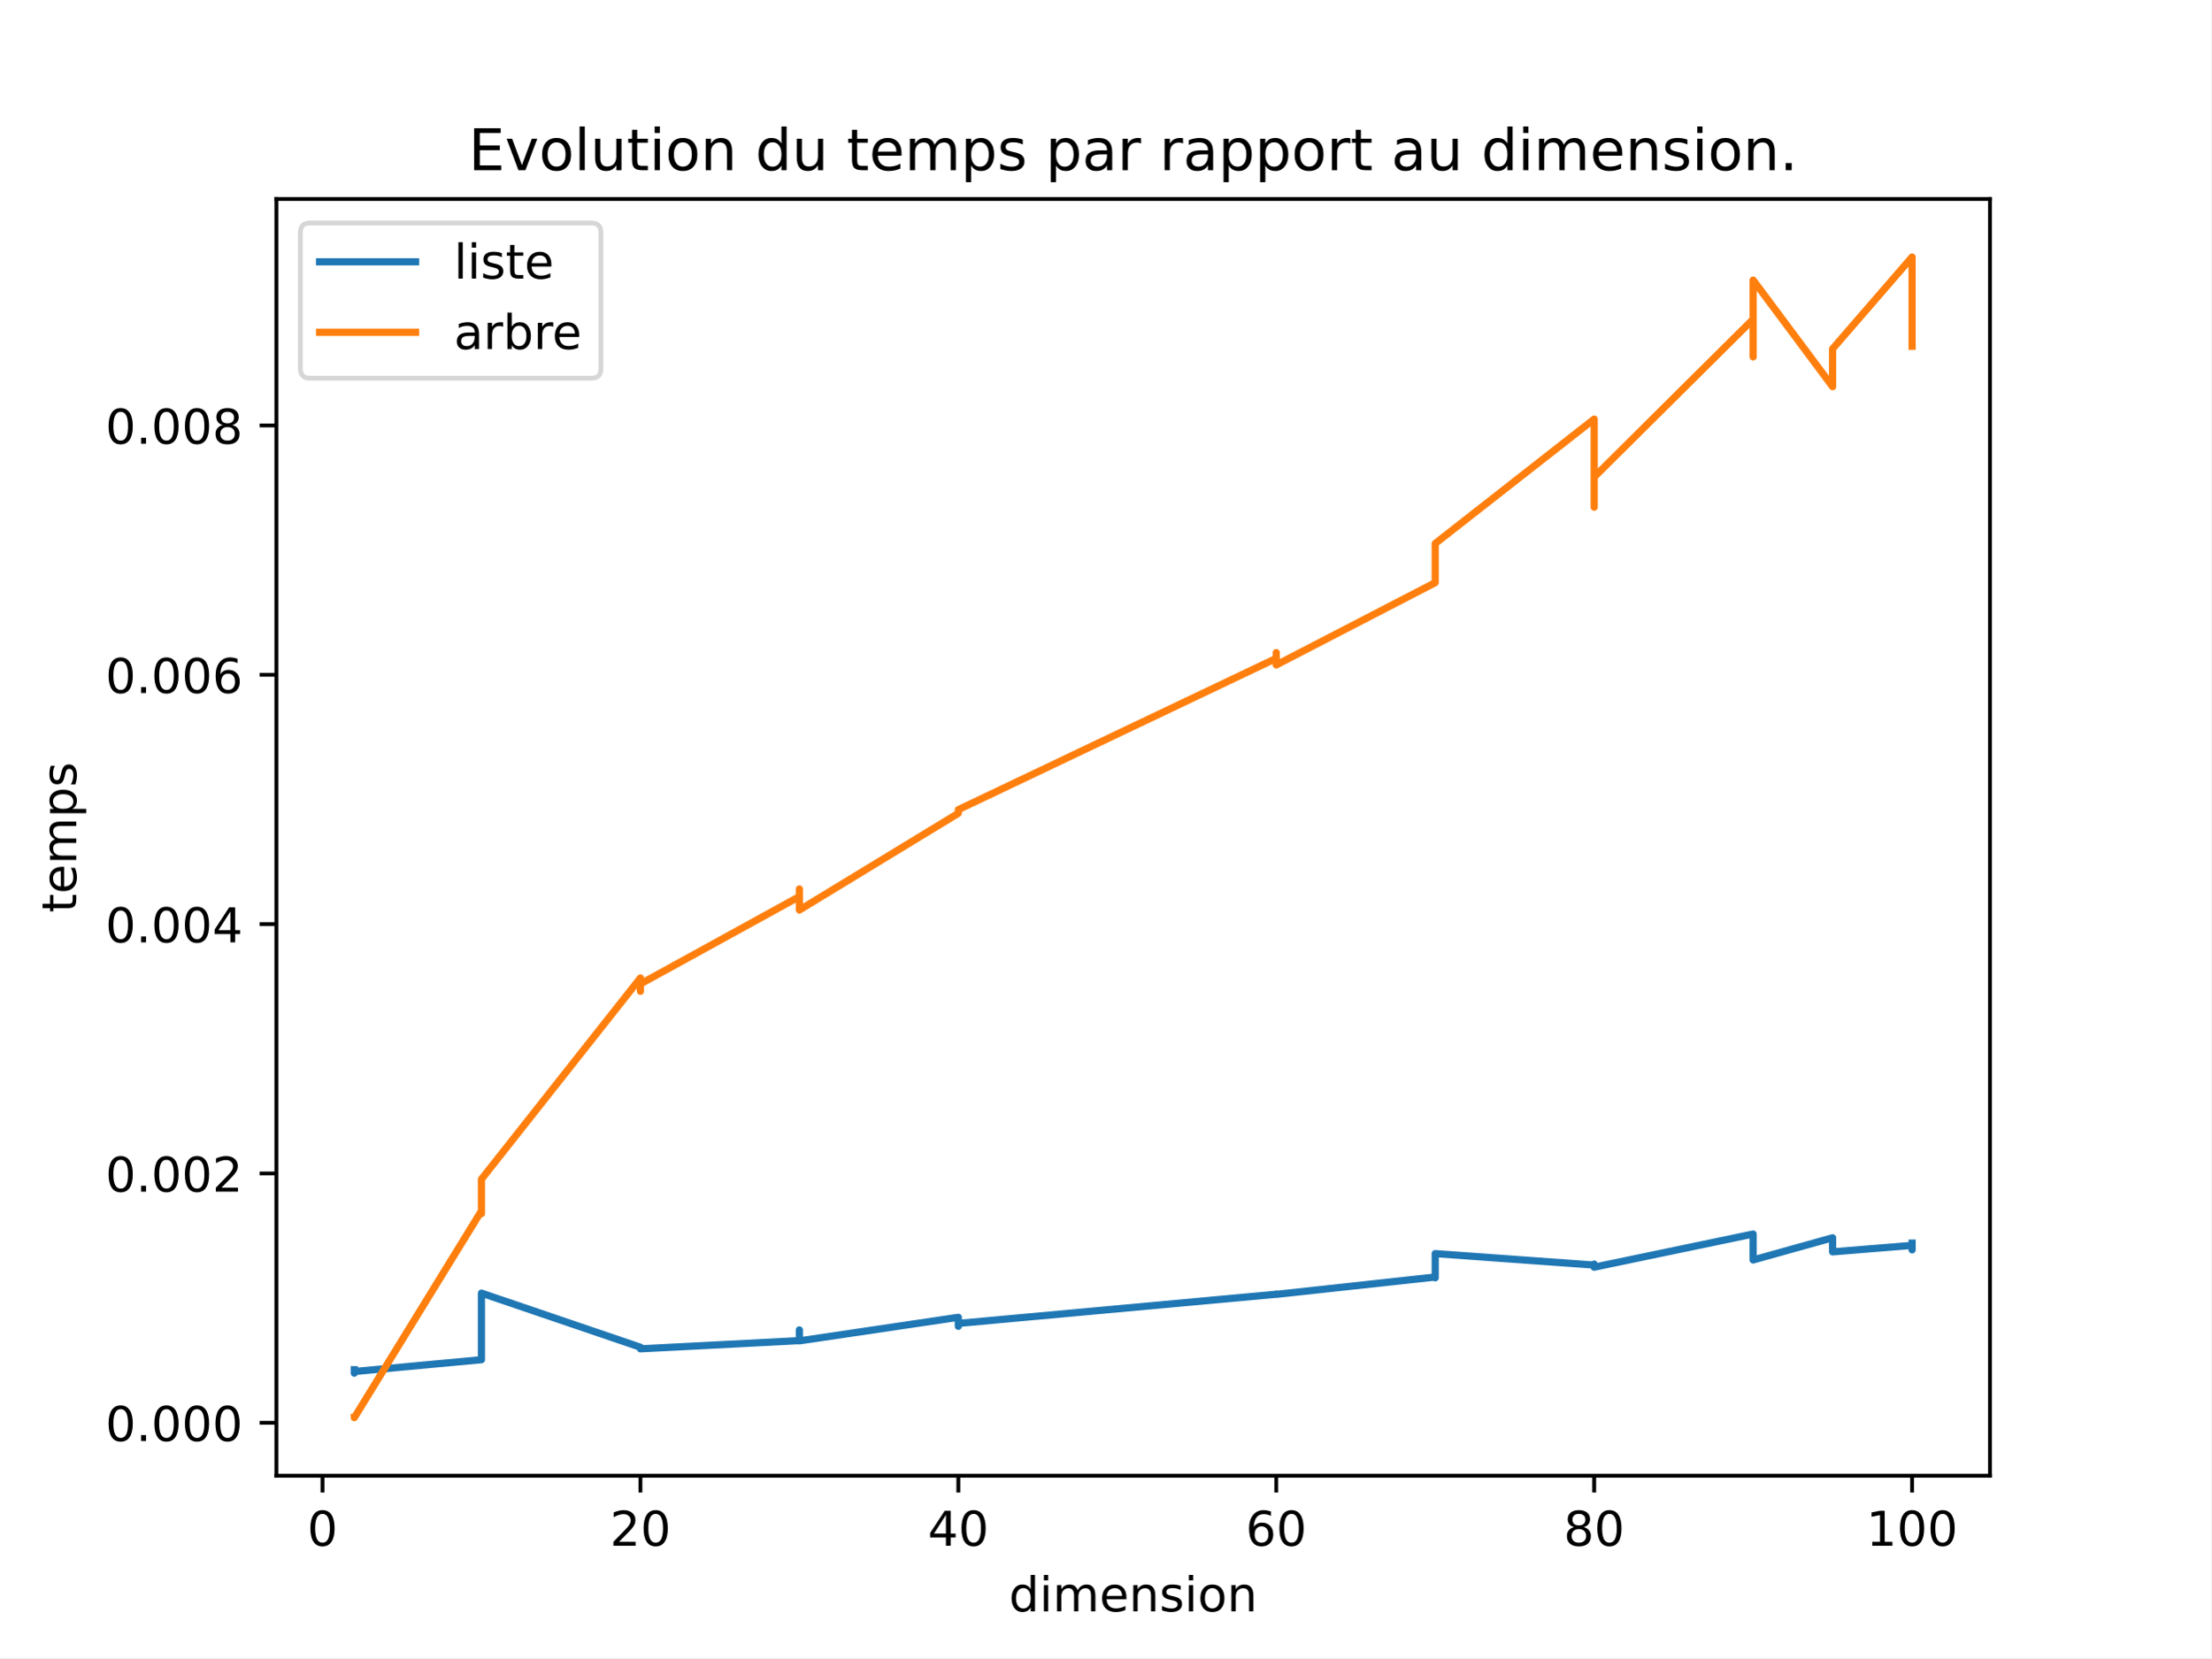
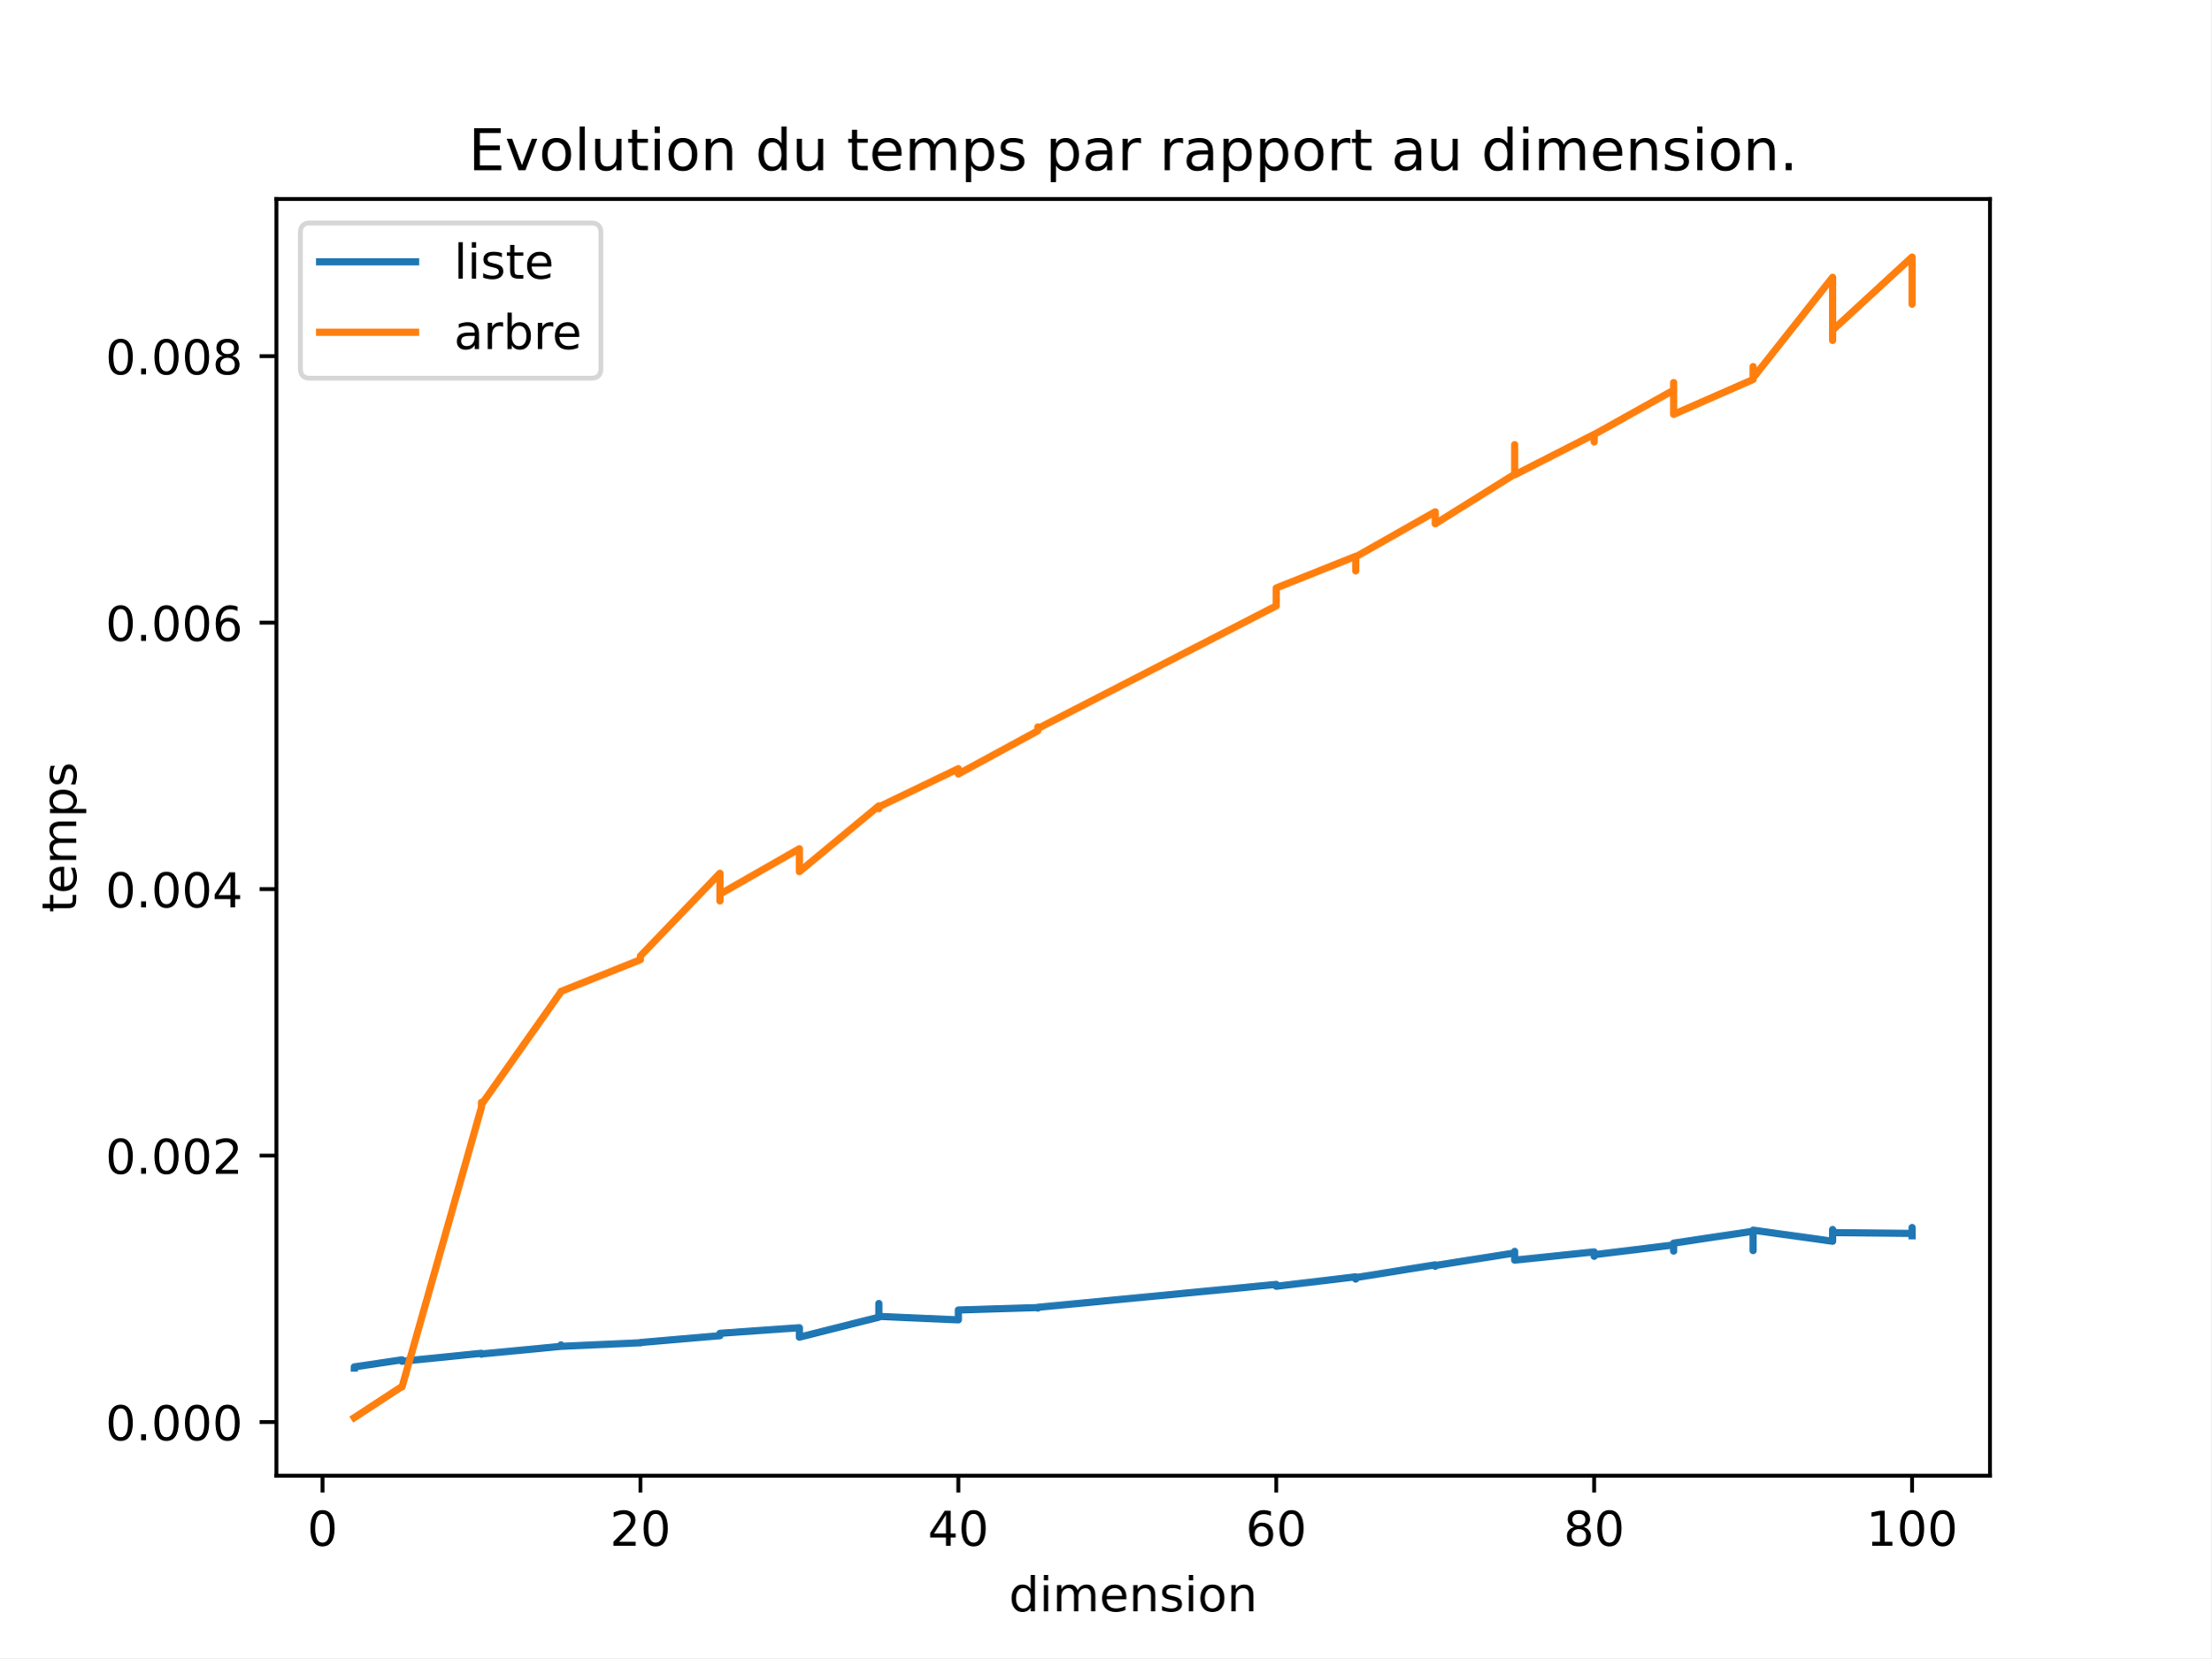
<svg xmlns="http://www.w3.org/2000/svg" xmlns:xlink="http://www.w3.org/1999/xlink" width="460.8pt" height="345.6pt" viewBox="0 0 460.8 345.6" version="1.1">
  <defs>
    <style type="text/css">*{stroke-linejoin: round; stroke-linecap: butt}</style>
  </defs>
  <g id="figure_1">
    <g id="patch_1">
      <path d="M 0 345.6  L 460.8 345.6  L 460.8 0  L 0 0  z " style="fill: #ffffff" />
    </g>
    <g id="axes_1">
      <g id="patch_2">
        <path d="M 57.6 307.584  L 414.72 307.584  L 414.72 41.472  L 57.6 41.472  z " style="fill: #ffffff" />
      </g>
      <g id="matplotlib.axis_1">
        <g id="xtick_1">
          <g id="line2d_1">
            <defs>
-               <path id="m267770578f" d="M 0 0  L 0 3.5  " style="stroke: #000000; stroke-width: 0.8" />
-             </defs>
-             <g>
-               <use xlink:href="#m267770578f" x="67.207" y="307.584" style="stroke: #000000; stroke-width: 0.8" />
+               <path id="me470b916b0" d="M 0 0  L 0 3.5  " style="stroke: #000000; stroke-width: 0.8" />
+             </defs>
+             <g>
+               <use xlink:href="#me470b916b0" x="67.207" y="307.584" style="stroke: #000000; stroke-width: 0.8" />
            </g>
          </g>
          <g id="text_1">
            <g transform="translate(64.02587 322.1824) scale(0.1 -0.1)">
              <defs>
                <path id="DejaVuSans-30" d="M 2034 4250  Q 1547 4250 1301 3770  Q 1056 3291 1056 2328  Q 1056 1369 1301 889  Q 1547 409 2034 409  Q 2525 409 2770 889  Q 3016 1369 3016 2328  Q 3016 3291 2770 3770  Q 2525 4250 2034 4250  z M 2034 4750  Q 2819 4750 3233 4129  Q 3647 3509 3647 2328  Q 3647 1150 3233 529  Q 2819 -91 2034 -91  Q 1250 -91 836 529  Q 422 1150 422 2328  Q 422 3509 836 4129  Q 1250 4750 2034 4750  z " transform="scale(0.015625)" />
              </defs>
              <use xlink:href="#DejaVuSans-30" />
            </g>
          </g>
        </g>
        <g id="xtick_2">
          <g id="line2d_2">
            <g>
-               <use xlink:href="#m267770578f" x="133.463" y="307.584" style="stroke: #000000; stroke-width: 0.8" />
+               <use xlink:href="#me470b916b0" x="133.463" y="307.584" style="stroke: #000000; stroke-width: 0.8" />
            </g>
          </g>
          <g id="text_2">
            <g transform="translate(127.1007 322.1824) scale(0.1 -0.1)">
              <defs>
                <path id="DejaVuSans-32" d="M 1228 531  L 3431 531  L 3431 0  L 469 0  L 469 531  Q 828 903 1448 1529  Q 2069 2156 2228 2338  Q 2531 2678 2651 2914  Q 2772 3150 2772 3378  Q 2772 3750 2511 3984  Q 2250 4219 1831 4219  Q 1534 4219 1204 4116  Q 875 4013 500 3803  L 500 4441  Q 881 4594 1212 4672  Q 1544 4750 1819 4750  Q 2544 4750 2975 4387  Q 3406 4025 3406 3419  Q 3406 3131 3298 2873  Q 3191 2616 2906 2266  Q 2828 2175 2409 1742  Q 1991 1309 1228 531  z " transform="scale(0.015625)" />
              </defs>
              <use xlink:href="#DejaVuSans-32" />
              <use xlink:href="#DejaVuSans-30" x="63.623" />
            </g>
          </g>
        </g>
        <g id="xtick_3">
          <g id="line2d_3">
            <g>
-               <use xlink:href="#m267770578f" x="199.719" y="307.584" style="stroke: #000000; stroke-width: 0.8" />
+               <use xlink:href="#me470b916b0" x="199.719" y="307.584" style="stroke: #000000; stroke-width: 0.8" />
            </g>
          </g>
          <g id="text_3">
            <g transform="translate(193.3567 322.1824) scale(0.1 -0.1)">
              <defs>
                <path id="DejaVuSans-34" d="M 2419 4116  L 825 1625  L 2419 1625  L 2419 4116  z M 2253 4666  L 3047 4666  L 3047 1625  L 3713 1625  L 3713 1100  L 3047 1100  L 3047 0  L 2419 0  L 2419 1100  L 313 1100  L 313 1709  L 2253 4666  z " transform="scale(0.015625)" />
              </defs>
              <use xlink:href="#DejaVuSans-34" />
              <use xlink:href="#DejaVuSans-30" x="63.623" />
            </g>
          </g>
        </g>
        <g id="xtick_4">
          <g id="line2d_4">
            <g>
-               <use xlink:href="#m267770578f" x="265.975" y="307.584" style="stroke: #000000; stroke-width: 0.8" />
+               <use xlink:href="#me470b916b0" x="265.975" y="307.584" style="stroke: #000000; stroke-width: 0.8" />
            </g>
          </g>
          <g id="text_4">
            <g transform="translate(259.6127 322.1824) scale(0.1 -0.1)">
              <defs>
                <path id="DejaVuSans-36" d="M 2113 2584  Q 1688 2584 1439 2293  Q 1191 2003 1191 1497  Q 1191 994 1439 701  Q 1688 409 2113 409  Q 2538 409 2786 701  Q 3034 994 3034 1497  Q 3034 2003 2786 2293  Q 2538 2584 2113 2584  z M 3366 4563  L 3366 3988  Q 3128 4100 2886 4159  Q 2644 4219 2406 4219  Q 1781 4219 1451 3797  Q 1122 3375 1075 2522  Q 1259 2794 1537 2939  Q 1816 3084 2150 3084  Q 2853 3084 3261 2657  Q 3669 2231 3669 1497  Q 3669 778 3244 343  Q 2819 -91 2113 -91  Q 1303 -91 875 529  Q 447 1150 447 2328  Q 447 3434 972 4092  Q 1497 4750 2381 4750  Q 2619 4750 2861 4703  Q 3103 4656 3366 4563  z " transform="scale(0.015625)" />
              </defs>
              <use xlink:href="#DejaVuSans-36" />
              <use xlink:href="#DejaVuSans-30" x="63.623" />
            </g>
          </g>
        </g>
        <g id="xtick_5">
          <g id="line2d_5">
            <g>
-               <use xlink:href="#m267770578f" x="332.231" y="307.584" style="stroke: #000000; stroke-width: 0.8" />
+               <use xlink:href="#me470b916b0" x="332.231" y="307.584" style="stroke: #000000; stroke-width: 0.8" />
            </g>
          </g>
          <g id="text_5">
            <g transform="translate(325.8687 322.1824) scale(0.1 -0.1)">
              <defs>
                <path id="DejaVuSans-38" d="M 2034 2216  Q 1584 2216 1326 1975  Q 1069 1734 1069 1313  Q 1069 891 1326 650  Q 1584 409 2034 409  Q 2484 409 2743 651  Q 3003 894 3003 1313  Q 3003 1734 2745 1975  Q 2488 2216 2034 2216  z M 1403 2484  Q 997 2584 770 2862  Q 544 3141 544 3541  Q 544 4100 942 4425  Q 1341 4750 2034 4750  Q 2731 4750 3128 4425  Q 3525 4100 3525 3541  Q 3525 3141 3298 2862  Q 3072 2584 2669 2484  Q 3125 2378 3379 2068  Q 3634 1759 3634 1313  Q 3634 634 3220 271  Q 2806 -91 2034 -91  Q 1263 -91 848 271  Q 434 634 434 1313  Q 434 1759 690 2068  Q 947 2378 1403 2484  z M 1172 3481  Q 1172 3119 1398 2916  Q 1625 2713 2034 2713  Q 2441 2713 2670 2916  Q 2900 3119 2900 3481  Q 2900 3844 2670 4047  Q 2441 4250 2034 4250  Q 1625 4250 1398 4047  Q 1172 3844 1172 3481  z " transform="scale(0.015625)" />
              </defs>
              <use xlink:href="#DejaVuSans-38" />
              <use xlink:href="#DejaVuSans-30" x="63.623" />
            </g>
          </g>
        </g>
        <g id="xtick_6">
          <g id="line2d_6">
            <g>
-               <use xlink:href="#m267770578f" x="398.487" y="307.584" style="stroke: #000000; stroke-width: 0.8" />
+               <use xlink:href="#me470b916b0" x="398.487" y="307.584" style="stroke: #000000; stroke-width: 0.8" />
            </g>
          </g>
          <g id="text_6">
            <g transform="translate(388.9435 322.1824) scale(0.1 -0.1)">
              <defs>
                <path id="DejaVuSans-31" d="M 794 531  L 1825 531  L 1825 4091  L 703 3866  L 703 4441  L 1819 4666  L 2450 4666  L 2450 531  L 3481 531  L 3481 0  L 794 0  L 794 531  z " transform="scale(0.015625)" />
              </defs>
              <use xlink:href="#DejaVuSans-31" />
              <use xlink:href="#DejaVuSans-30" x="63.623" />
              <use xlink:href="#DejaVuSans-30" x="127.246" />
            </g>
          </g>
        </g>
        <g id="text_7">
          <g transform="translate(210.2592 335.8606) scale(0.1 -0.1)">
            <defs>
              <path id="DejaVuSans-64" d="M 2906 2969  L 2906 4863  L 3481 4863  L 3481 0  L 2906 0  L 2906 525  Q 2725 213 2448 61  Q 2172 -91 1784 -91  Q 1150 -91 751 415  Q 353 922 353 1747  Q 353 2572 751 3078  Q 1150 3584 1784 3584  Q 2172 3584 2448 3432  Q 2725 3281 2906 2969  z M 947 1747  Q 947 1113 1208 752  Q 1469 391 1925 391  Q 2381 391 2643 752  Q 2906 1113 2906 1747  Q 2906 2381 2643 2742  Q 2381 3103 1925 3103  Q 1469 3103 1208 2742  Q 947 2381 947 1747  z " transform="scale(0.015625)" />
              <path id="DejaVuSans-69" d="M 603 3500  L 1178 3500  L 1178 0  L 603 0  L 603 3500  z M 603 4863  L 1178 4863  L 1178 4134  L 603 4134  L 603 4863  z " transform="scale(0.015625)" />
              <path id="DejaVuSans-6d" d="M 3328 2828  Q 3544 3216 3844 3400  Q 4144 3584 4550 3584  Q 5097 3584 5394 3201  Q 5691 2819 5691 2113  L 5691 0  L 5113 0  L 5113 2094  Q 5113 2597 4934 2840  Q 4756 3084 4391 3084  Q 3944 3084 3684 2787  Q 3425 2491 3425 1978  L 3425 0  L 2847 0  L 2847 2094  Q 2847 2600 2669 2842  Q 2491 3084 2119 3084  Q 1678 3084 1418 2786  Q 1159 2488 1159 1978  L 1159 0  L 581 0  L 581 3500  L 1159 3500  L 1159 2956  Q 1356 3278 1631 3431  Q 1906 3584 2284 3584  Q 2666 3584 2933 3390  Q 3200 3197 3328 2828  z " transform="scale(0.015625)" />
              <path id="DejaVuSans-65" d="M 3597 1894  L 3597 1613  L 953 1613  Q 991 1019 1311 708  Q 1631 397 2203 397  Q 2534 397 2845 478  Q 3156 559 3463 722  L 3463 178  Q 3153 47 2828 -22  Q 2503 -91 2169 -91  Q 1331 -91 842 396  Q 353 884 353 1716  Q 353 2575 817 3079  Q 1281 3584 2069 3584  Q 2775 3584 3186 3129  Q 3597 2675 3597 1894  z M 3022 2063  Q 3016 2534 2758 2815  Q 2500 3097 2075 3097  Q 1594 3097 1305 2825  Q 1016 2553 972 2059  L 3022 2063  z " transform="scale(0.015625)" />
              <path id="DejaVuSans-6e" d="M 3513 2113  L 3513 0  L 2938 0  L 2938 2094  Q 2938 2591 2744 2837  Q 2550 3084 2163 3084  Q 1697 3084 1428 2787  Q 1159 2491 1159 1978  L 1159 0  L 581 0  L 581 3500  L 1159 3500  L 1159 2956  Q 1366 3272 1645 3428  Q 1925 3584 2291 3584  Q 2894 3584 3203 3211  Q 3513 2838 3513 2113  z " transform="scale(0.015625)" />
              <path id="DejaVuSans-73" d="M 2834 3397  L 2834 2853  Q 2591 2978 2328 3040  Q 2066 3103 1784 3103  Q 1356 3103 1142 2972  Q 928 2841 928 2578  Q 928 2378 1081 2264  Q 1234 2150 1697 2047  L 1894 2003  Q 2506 1872 2764 1633  Q 3022 1394 3022 966  Q 3022 478 2636 193  Q 2250 -91 1575 -91  Q 1294 -91 989 -36  Q 684 19 347 128  L 347 722  Q 666 556 975 473  Q 1284 391 1588 391  Q 1994 391 2212 530  Q 2431 669 2431 922  Q 2431 1156 2273 1281  Q 2116 1406 1581 1522  L 1381 1569  Q 847 1681 609 1914  Q 372 2147 372 2553  Q 372 3047 722 3315  Q 1072 3584 1716 3584  Q 2034 3584 2315 3537  Q 2597 3491 2834 3397  z " transform="scale(0.015625)" />
              <path id="DejaVuSans-6f" d="M 1959 3097  Q 1497 3097 1228 2736  Q 959 2375 959 1747  Q 959 1119 1226 758  Q 1494 397 1959 397  Q 2419 397 2687 759  Q 2956 1122 2956 1747  Q 2956 2369 2687 2733  Q 2419 3097 1959 3097  z M 1959 3584  Q 2709 3584 3137 3096  Q 3566 2609 3566 1747  Q 3566 888 3137 398  Q 2709 -91 1959 -91  Q 1206 -91 779 398  Q 353 888 353 1747  Q 353 2609 779 3096  Q 1206 3584 1959 3584  z " transform="scale(0.015625)" />
            </defs>
            <use xlink:href="#DejaVuSans-64" />
            <use xlink:href="#DejaVuSans-69" x="63.477" />
            <use xlink:href="#DejaVuSans-6d" x="91.26" />
            <use xlink:href="#DejaVuSans-65" x="188.672" />
            <use xlink:href="#DejaVuSans-6e" x="250.195" />
            <use xlink:href="#DejaVuSans-73" x="313.574" />
            <use xlink:href="#DejaVuSans-69" x="365.674" />
            <use xlink:href="#DejaVuSans-6f" x="393.457" />
            <use xlink:href="#DejaVuSans-6e" x="454.639" />
          </g>
        </g>
      </g>
      <g id="matplotlib.axis_2">
        <g id="ytick_1">
          <g id="line2d_7">
            <defs>
-               <path id="md25ff4c60e" d="M 0 0  L -3.5 0  " style="stroke: #000000; stroke-width: 0.8" />
-             </defs>
-             <g>
-               <use xlink:href="#md25ff4c60e" x="57.6" y="296.553" style="stroke: #000000; stroke-width: 0.8" />
+               <path id="m416313a768" d="M 0 0  L -3.5 0  " style="stroke: #000000; stroke-width: 0.8" />
+             </defs>
+             <g>
+               <use xlink:href="#m416313a768" x="57.6" y="296.404" style="stroke: #000000; stroke-width: 0.8" />
            </g>
          </g>
          <g id="text_8">
-             <g transform="translate(21.97188 300.3526) scale(0.1 -0.1)">
+             <g transform="translate(21.97188 300.2037) scale(0.1 -0.1)">
              <defs>
                <path id="DejaVuSans-2e" d="M 684 794  L 1344 794  L 1344 0  L 684 0  L 684 794  z " transform="scale(0.015625)" />
              </defs>
              <use xlink:href="#DejaVuSans-30" />
              <use xlink:href="#DejaVuSans-2e" x="63.623" />
              <use xlink:href="#DejaVuSans-30" x="95.41" />
              <use xlink:href="#DejaVuSans-30" x="159.033" />
              <use xlink:href="#DejaVuSans-30" x="222.656" />
            </g>
          </g>
        </g>
        <g id="ytick_2">
          <g id="line2d_8">
            <g>
-               <use xlink:href="#md25ff4c60e" x="57.6" y="244.583" style="stroke: #000000; stroke-width: 0.8" />
+               <use xlink:href="#m416313a768" x="57.6" y="240.861" style="stroke: #000000; stroke-width: 0.8" />
            </g>
          </g>
          <g id="text_9">
-             <g transform="translate(21.97188 248.3827) scale(0.1 -0.1)">
+             <g transform="translate(21.97188 244.6601) scale(0.1 -0.1)">
              <use xlink:href="#DejaVuSans-30" />
              <use xlink:href="#DejaVuSans-2e" x="63.623" />
              <use xlink:href="#DejaVuSans-30" x="95.41" />
              <use xlink:href="#DejaVuSans-30" x="159.033" />
              <use xlink:href="#DejaVuSans-32" x="222.656" />
            </g>
          </g>
        </g>
        <g id="ytick_3">
          <g id="line2d_9">
            <g>
-               <use xlink:href="#md25ff4c60e" x="57.6" y="192.614" style="stroke: #000000; stroke-width: 0.8" />
+               <use xlink:href="#m416313a768" x="57.6" y="185.317" style="stroke: #000000; stroke-width: 0.8" />
            </g>
          </g>
          <g id="text_10">
-             <g transform="translate(21.97188 196.4128) scale(0.1 -0.1)">
+             <g transform="translate(21.97188 189.1166) scale(0.1 -0.1)">
              <use xlink:href="#DejaVuSans-30" />
              <use xlink:href="#DejaVuSans-2e" x="63.623" />
              <use xlink:href="#DejaVuSans-30" x="95.41" />
              <use xlink:href="#DejaVuSans-30" x="159.033" />
              <use xlink:href="#DejaVuSans-34" x="222.656" />
            </g>
          </g>
        </g>
        <g id="ytick_4">
          <g id="line2d_10">
            <g>
-               <use xlink:href="#md25ff4c60e" x="57.6" y="140.644" style="stroke: #000000; stroke-width: 0.8" />
+               <use xlink:href="#m416313a768" x="57.6" y="129.774" style="stroke: #000000; stroke-width: 0.8" />
            </g>
          </g>
          <g id="text_11">
-             <g transform="translate(21.97188 144.4428) scale(0.1 -0.1)">
+             <g transform="translate(21.97188 133.573) scale(0.1 -0.1)">
              <use xlink:href="#DejaVuSans-30" />
              <use xlink:href="#DejaVuSans-2e" x="63.623" />
              <use xlink:href="#DejaVuSans-30" x="95.41" />
              <use xlink:href="#DejaVuSans-30" x="159.033" />
              <use xlink:href="#DejaVuSans-36" x="222.656" />
            </g>
          </g>
        </g>
        <g id="ytick_5">
          <g id="line2d_11">
            <g>
-               <use xlink:href="#md25ff4c60e" x="57.6" y="88.674" style="stroke: #000000; stroke-width: 0.8" />
+               <use xlink:href="#m416313a768" x="57.6" y="74.23" style="stroke: #000000; stroke-width: 0.8" />
            </g>
          </g>
          <g id="text_12">
-             <g transform="translate(21.97188 92.4729) scale(0.1 -0.1)">
+             <g transform="translate(21.97188 78.02943) scale(0.1 -0.1)">
              <use xlink:href="#DejaVuSans-30" />
              <use xlink:href="#DejaVuSans-2e" x="63.623" />
              <use xlink:href="#DejaVuSans-30" x="95.41" />
              <use xlink:href="#DejaVuSans-30" x="159.033" />
              <use xlink:href="#DejaVuSans-38" x="222.656" />
            </g>
          </g>
        </g>
        <g id="text_13">
          <g transform="translate(15.89219 190.2139) rotate(-90) scale(0.1 -0.1)">
            <defs>
              <path id="DejaVuSans-74" d="M 1172 4494  L 1172 3500  L 2356 3500  L 2356 3053  L 1172 3053  L 1172 1153  Q 1172 725 1289 603  Q 1406 481 1766 481  L 2356 481  L 2356 0  L 1766 0  Q 1100 0 847 248  Q 594 497 594 1153  L 594 3053  L 172 3053  L 172 3500  L 594 3500  L 594 4494  L 1172 4494  z " transform="scale(0.015625)" />
              <path id="DejaVuSans-70" d="M 1159 525  L 1159 -1331  L 581 -1331  L 581 3500  L 1159 3500  L 1159 2969  Q 1341 3281 1617 3432  Q 1894 3584 2278 3584  Q 2916 3584 3314 3078  Q 3713 2572 3713 1747  Q 3713 922 3314 415  Q 2916 -91 2278 -91  Q 1894 -91 1617 61  Q 1341 213 1159 525  z M 3116 1747  Q 3116 2381 2855 2742  Q 2594 3103 2138 3103  Q 1681 3103 1420 2742  Q 1159 2381 1159 1747  Q 1159 1113 1420 752  Q 1681 391 2138 391  Q 2594 391 2855 752  Q 3116 1113 3116 1747  z " transform="scale(0.015625)" />
            </defs>
            <use xlink:href="#DejaVuSans-74" />
            <use xlink:href="#DejaVuSans-65" x="39.209" />
            <use xlink:href="#DejaVuSans-6d" x="100.732" />
            <use xlink:href="#DejaVuSans-70" x="198.145" />
            <use xlink:href="#DejaVuSans-73" x="261.621" />
          </g>
        </g>
      </g>
      <g id="line2d_12">
-         <path d="M 73.833 285.484  L 73.833 286.211  L 73.833 285.874  L 100.335 283.405  L 100.335 283.171  L 100.335 269.529  L 133.463 280.806  L 133.463 281.144  L 133.463 281.144  L 166.591 279.429  L 166.591 277.195  L 166.591 279.481  L 199.719 274.57  L 199.719 276.441  L 199.719 275.843  L 265.975 269.763  L 265.975 269.711  L 265.975 269.789  L 299.103 266.177  L 299.103 266.333  L 299.103 261.292  L 332.231 263.682  L 332.231 263.475  L 332.231 264.124  L 365.359 257.212  L 365.359 257.836  L 365.359 262.617  L 381.923 257.992  L 381.923 258.485  L 381.923 260.928  L 398.487 259.577  L 398.487 260.512  L 398.487 259.109  " clip-path="url(#pfd10f7c327)" style="fill: none; stroke: #1f77b4; stroke-width: 1.5; stroke-linecap: square" />
+         <path d="M 73.833 285.157  L 73.833 285.101  L 73.833 284.907  L 83.771 283.435  L 83.771 283.602  L 83.771 283.741  L 100.335 282.074  L 100.335 282.269  L 100.335 282.213  L 116.899 280.63  L 116.899 280.325  L 116.899 280.63  L 133.463 279.88  L 133.463 279.908  L 133.463 279.825  L 150.027 278.408  L 150.027 278.186  L 150.027 277.908  L 166.591 276.742  L 166.591 278.325  L 166.591 278.714  L 183.155 274.548  L 183.155 271.688  L 183.155 274.381  L 199.719 275.104  L 199.719 274.27  L 199.719 273.048  L 216.283 272.549  L 216.283 272.66  L 216.283 272.493  L 265.975 267.716  L 265.975 267.938  L 265.975 268.105  L 282.539 266.133  L 282.539 266.605  L 282.539 266.3  L 299.103 263.634  L 299.103 263.939  L 299.103 263.773  L 315.667 261.162  L 315.667 260.829  L 315.667 262.662  L 332.231 260.94  L 332.231 261.856  L 332.231 261.523  L 348.795 259.496  L 348.795 260.773  L 348.795 259.107  L 365.359 256.635  L 365.359 260.662  L 365.359 256.413  L 381.923 258.718  L 381.923 256.274  L 381.923 256.913  L 398.487 257.08  L 398.487 255.858  L 398.487 257.58  " clip-path="url(#p8311759d37)" style="fill: none; stroke: #1f77b4; stroke-width: 1.5; stroke-linecap: square" />
      </g>
      <g id="line2d_13">
-         <path d="M 73.833 295.436  L 73.833 295.488  L 73.833 295.488  L 100.335 252.379  L 100.335 252.977  L 100.335 245.779  L 133.463 203.839  L 133.463 206.619  L 133.463 205.086  L 166.591 186.871  L 166.591 185.286  L 166.591 189.677  L 199.719 169.513  L 199.719 169.097  L 199.719 168.759  L 265.975 137.214  L 265.975 136.018  L 265.975 138.591  L 299.103 121.441  L 299.103 121.389  L 299.103 113.281  L 332.231 87.348  L 332.231 105.72  L 332.231 99.431  L 365.359 66.534  L 365.359 74.382  L 365.359 58.375  L 381.923 80.592  L 381.923 76.409  L 381.923 72.693  L 398.487 53.568  L 398.487 57.752  L 398.487 72.173  " clip-path="url(#pfd10f7c327)" style="fill: none; stroke: #ff7f0e; stroke-width: 1.5; stroke-linecap: square" />
+         <path d="M 73.833 295.488  L 73.833 295.488  L 73.833 295.488  L 83.771 288.989  L 83.771 288.906  L 83.771 289.1  L 100.335 230.78  L 100.335 229.752  L 100.335 230.224  L 116.899 206.729  L 116.899 206.729  L 116.899 206.646  L 133.463 200.036  L 133.463 199.259  L 133.463 199.259  L 150.027 182.012  L 150.027 187.789  L 150.027 186.373  L 166.591 176.902  L 166.591 179.18  L 166.591 181.679  L 183.155 167.96  L 183.155 168.571  L 183.155 168.182  L 199.719 160.212  L 199.719 160.351  L 199.719 161.323  L 216.283 152.324  L 216.283 151.519  L 216.283 151.852  L 265.975 126.275  L 265.975 125.886  L 265.975 122.553  L 282.539 115.943  L 282.539 118.998  L 282.539 116.055  L 299.103 106.668  L 299.103 108.334  L 299.103 109.167  L 315.667 98.836  L 315.667 92.671  L 315.667 98.975  L 332.231 90.532  L 332.231 92.115  L 332.231 90.56  L 348.795 81.312  L 348.795 79.729  L 348.795 86.366  L 365.359 79.09  L 365.359 76.396  L 365.359 78.757  L 381.923 57.789  L 381.923 70.953  L 381.923 68.815  L 398.487 53.568  L 398.487 63.399  L 398.487 59.372  " clip-path="url(#p8311759d37)" style="fill: none; stroke: #ff7f0e; stroke-width: 1.5; stroke-linecap: square" />
      </g>
      <g id="patch_3">
        <path d="M 57.6 307.584  L 57.6 41.472  " style="fill: none; stroke: #000000; stroke-width: 0.8; stroke-linejoin: miter; stroke-linecap: square" />
      </g>
      <g id="patch_4">
        <path d="M 414.72 307.584  L 414.72 41.472  " style="fill: none; stroke: #000000; stroke-width: 0.8; stroke-linejoin: miter; stroke-linecap: square" />
      </g>
      <g id="patch_5">
        <path d="M 57.6 307.584  L 414.72 307.584  " style="fill: none; stroke: #000000; stroke-width: 0.8; stroke-linejoin: miter; stroke-linecap: square" />
      </g>
      <g id="patch_6">
        <path d="M 57.6 41.472  L 414.72 41.472  " style="fill: none; stroke: #000000; stroke-width: 0.8; stroke-linejoin: miter; stroke-linecap: square" />
      </g>
      <g id="text_14">
        <g transform="translate(97.63688 35.472) scale(0.12 -0.12)">
          <defs>
            <path id="DejaVuSans-45" d="M 628 4666  L 3578 4666  L 3578 4134  L 1259 4134  L 1259 2753  L 3481 2753  L 3481 2222  L 1259 2222  L 1259 531  L 3634 531  L 3634 0  L 628 0  L 628 4666  z " transform="scale(0.015625)" />
            <path id="DejaVuSans-76" d="M 191 3500  L 800 3500  L 1894 563  L 2988 3500  L 3597 3500  L 2284 0  L 1503 0  L 191 3500  z " transform="scale(0.015625)" />
            <path id="DejaVuSans-6c" d="M 603 4863  L 1178 4863  L 1178 0  L 603 0  L 603 4863  z " transform="scale(0.015625)" />
            <path id="DejaVuSans-75" d="M 544 1381  L 544 3500  L 1119 3500  L 1119 1403  Q 1119 906 1312 657  Q 1506 409 1894 409  Q 2359 409 2629 706  Q 2900 1003 2900 1516  L 2900 3500  L 3475 3500  L 3475 0  L 2900 0  L 2900 538  Q 2691 219 2414 64  Q 2138 -91 1772 -91  Q 1169 -91 856 284  Q 544 659 544 1381  z M 1991 3584  L 1991 3584  z " transform="scale(0.015625)" />
            <path id="DejaVuSans-20" transform="scale(0.015625)" />
            <path id="DejaVuSans-61" d="M 2194 1759  Q 1497 1759 1228 1600  Q 959 1441 959 1056  Q 959 750 1161 570  Q 1363 391 1709 391  Q 2188 391 2477 730  Q 2766 1069 2766 1631  L 2766 1759  L 2194 1759  z M 3341 1997  L 3341 0  L 2766 0  L 2766 531  Q 2569 213 2275 61  Q 1981 -91 1556 -91  Q 1019 -91 701 211  Q 384 513 384 1019  Q 384 1609 779 1909  Q 1175 2209 1959 2209  L 2766 2209  L 2766 2266  Q 2766 2663 2505 2880  Q 2244 3097 1772 3097  Q 1472 3097 1187 3025  Q 903 2953 641 2809  L 641 3341  Q 956 3463 1253 3523  Q 1550 3584 1831 3584  Q 2591 3584 2966 3190  Q 3341 2797 3341 1997  z " transform="scale(0.015625)" />
            <path id="DejaVuSans-72" d="M 2631 2963  Q 2534 3019 2420 3045  Q 2306 3072 2169 3072  Q 1681 3072 1420 2755  Q 1159 2438 1159 1844  L 1159 0  L 581 0  L 581 3500  L 1159 3500  L 1159 2956  Q 1341 3275 1631 3429  Q 1922 3584 2338 3584  Q 2397 3584 2469 3576  Q 2541 3569 2628 3553  L 2631 2963  z " transform="scale(0.015625)" />
          </defs>
          <use xlink:href="#DejaVuSans-45" />
          <use xlink:href="#DejaVuSans-76" x="63.184" />
          <use xlink:href="#DejaVuSans-6f" x="122.363" />
          <use xlink:href="#DejaVuSans-6c" x="183.545" />
          <use xlink:href="#DejaVuSans-75" x="211.328" />
          <use xlink:href="#DejaVuSans-74" x="274.707" />
          <use xlink:href="#DejaVuSans-69" x="313.916" />
          <use xlink:href="#DejaVuSans-6f" x="341.699" />
          <use xlink:href="#DejaVuSans-6e" x="402.881" />
          <use xlink:href="#DejaVuSans-20" x="466.26" />
          <use xlink:href="#DejaVuSans-64" x="498.047" />
          <use xlink:href="#DejaVuSans-75" x="561.523" />
          <use xlink:href="#DejaVuSans-20" x="624.902" />
          <use xlink:href="#DejaVuSans-74" x="656.689" />
          <use xlink:href="#DejaVuSans-65" x="695.898" />
          <use xlink:href="#DejaVuSans-6d" x="757.422" />
          <use xlink:href="#DejaVuSans-70" x="854.834" />
          <use xlink:href="#DejaVuSans-73" x="918.311" />
          <use xlink:href="#DejaVuSans-20" x="970.41" />
          <use xlink:href="#DejaVuSans-70" x="1002.197" />
          <use xlink:href="#DejaVuSans-61" x="1065.674" />
          <use xlink:href="#DejaVuSans-72" x="1126.953" />
          <use xlink:href="#DejaVuSans-20" x="1168.066" />
          <use xlink:href="#DejaVuSans-72" x="1199.854" />
          <use xlink:href="#DejaVuSans-61" x="1240.967" />
          <use xlink:href="#DejaVuSans-70" x="1302.246" />
          <use xlink:href="#DejaVuSans-70" x="1365.723" />
          <use xlink:href="#DejaVuSans-6f" x="1429.199" />
          <use xlink:href="#DejaVuSans-72" x="1490.381" />
          <use xlink:href="#DejaVuSans-74" x="1531.494" />
          <use xlink:href="#DejaVuSans-20" x="1570.703" />
          <use xlink:href="#DejaVuSans-61" x="1602.49" />
          <use xlink:href="#DejaVuSans-75" x="1663.77" />
          <use xlink:href="#DejaVuSans-20" x="1727.148" />
          <use xlink:href="#DejaVuSans-64" x="1758.936" />
          <use xlink:href="#DejaVuSans-69" x="1822.412" />
          <use xlink:href="#DejaVuSans-6d" x="1850.195" />
          <use xlink:href="#DejaVuSans-65" x="1947.607" />
          <use xlink:href="#DejaVuSans-6e" x="2009.131" />
          <use xlink:href="#DejaVuSans-73" x="2072.51" />
          <use xlink:href="#DejaVuSans-69" x="2124.609" />
          <use xlink:href="#DejaVuSans-6f" x="2152.393" />
          <use xlink:href="#DejaVuSans-6e" x="2213.574" />
          <use xlink:href="#DejaVuSans-2e" x="2276.953" />
        </g>
      </g>
      <g id="legend_1">
        <g id="patch_7">
          <path d="M 64.6 78.828  L 123.227 78.828  Q 125.227 78.828 125.227 76.828  L 125.227 48.472  Q 125.227 46.472 123.227 46.472  L 64.6 46.472  Q 62.6 46.472 62.6 48.472  L 62.6 76.828  Q 62.6 78.828 64.6 78.828  z " style="fill: #ffffff; opacity: 0.8; stroke: #cccccc; stroke-linejoin: miter" />
        </g>
        <g id="line2d_14">
          <path d="M 66.6 54.57  L 76.6 54.57  L 86.6 54.57  " style="fill: none; stroke: #1f77b4; stroke-width: 1.5; stroke-linecap: square" />
        </g>
        <g id="text_15">
          <g transform="translate(94.6 58.07044) scale(0.1 -0.1)">
            <use xlink:href="#DejaVuSans-6c" />
            <use xlink:href="#DejaVuSans-69" x="27.783" />
            <use xlink:href="#DejaVuSans-73" x="55.566" />
            <use xlink:href="#DejaVuSans-74" x="107.666" />
            <use xlink:href="#DejaVuSans-65" x="146.875" />
          </g>
        </g>
        <g id="line2d_15">
          <path d="M 66.6 69.249  L 76.6 69.249  L 86.6 69.249  " style="fill: none; stroke: #ff7f0e; stroke-width: 1.5; stroke-linecap: square" />
        </g>
        <g id="text_16">
          <g transform="translate(94.6 72.74856) scale(0.1 -0.1)">
            <defs>
              <path id="DejaVuSans-62" d="M 3116 1747  Q 3116 2381 2855 2742  Q 2594 3103 2138 3103  Q 1681 3103 1420 2742  Q 1159 2381 1159 1747  Q 1159 1113 1420 752  Q 1681 391 2138 391  Q 2594 391 2855 752  Q 3116 1113 3116 1747  z M 1159 2969  Q 1341 3281 1617 3432  Q 1894 3584 2278 3584  Q 2916 3584 3314 3078  Q 3713 2572 3713 1747  Q 3713 922 3314 415  Q 2916 -91 2278 -91  Q 1894 -91 1617 61  Q 1341 213 1159 525  L 1159 0  L 581 0  L 581 4863  L 1159 4863  L 1159 2969  z " transform="scale(0.015625)" />
            </defs>
            <use xlink:href="#DejaVuSans-61" />
            <use xlink:href="#DejaVuSans-72" x="61.279" />
            <use xlink:href="#DejaVuSans-62" x="102.393" />
            <use xlink:href="#DejaVuSans-72" x="165.869" />
            <use xlink:href="#DejaVuSans-65" x="204.732" />
          </g>
        </g>
      </g>
    </g>
  </g>
  <defs>
-     <clipPath id="pfd10f7c327">
+     <clipPath id="p8311759d37">
      <rect x="57.6" y="41.472" width="357.12" height="266.112" />
    </clipPath>
  </defs>
</svg>
